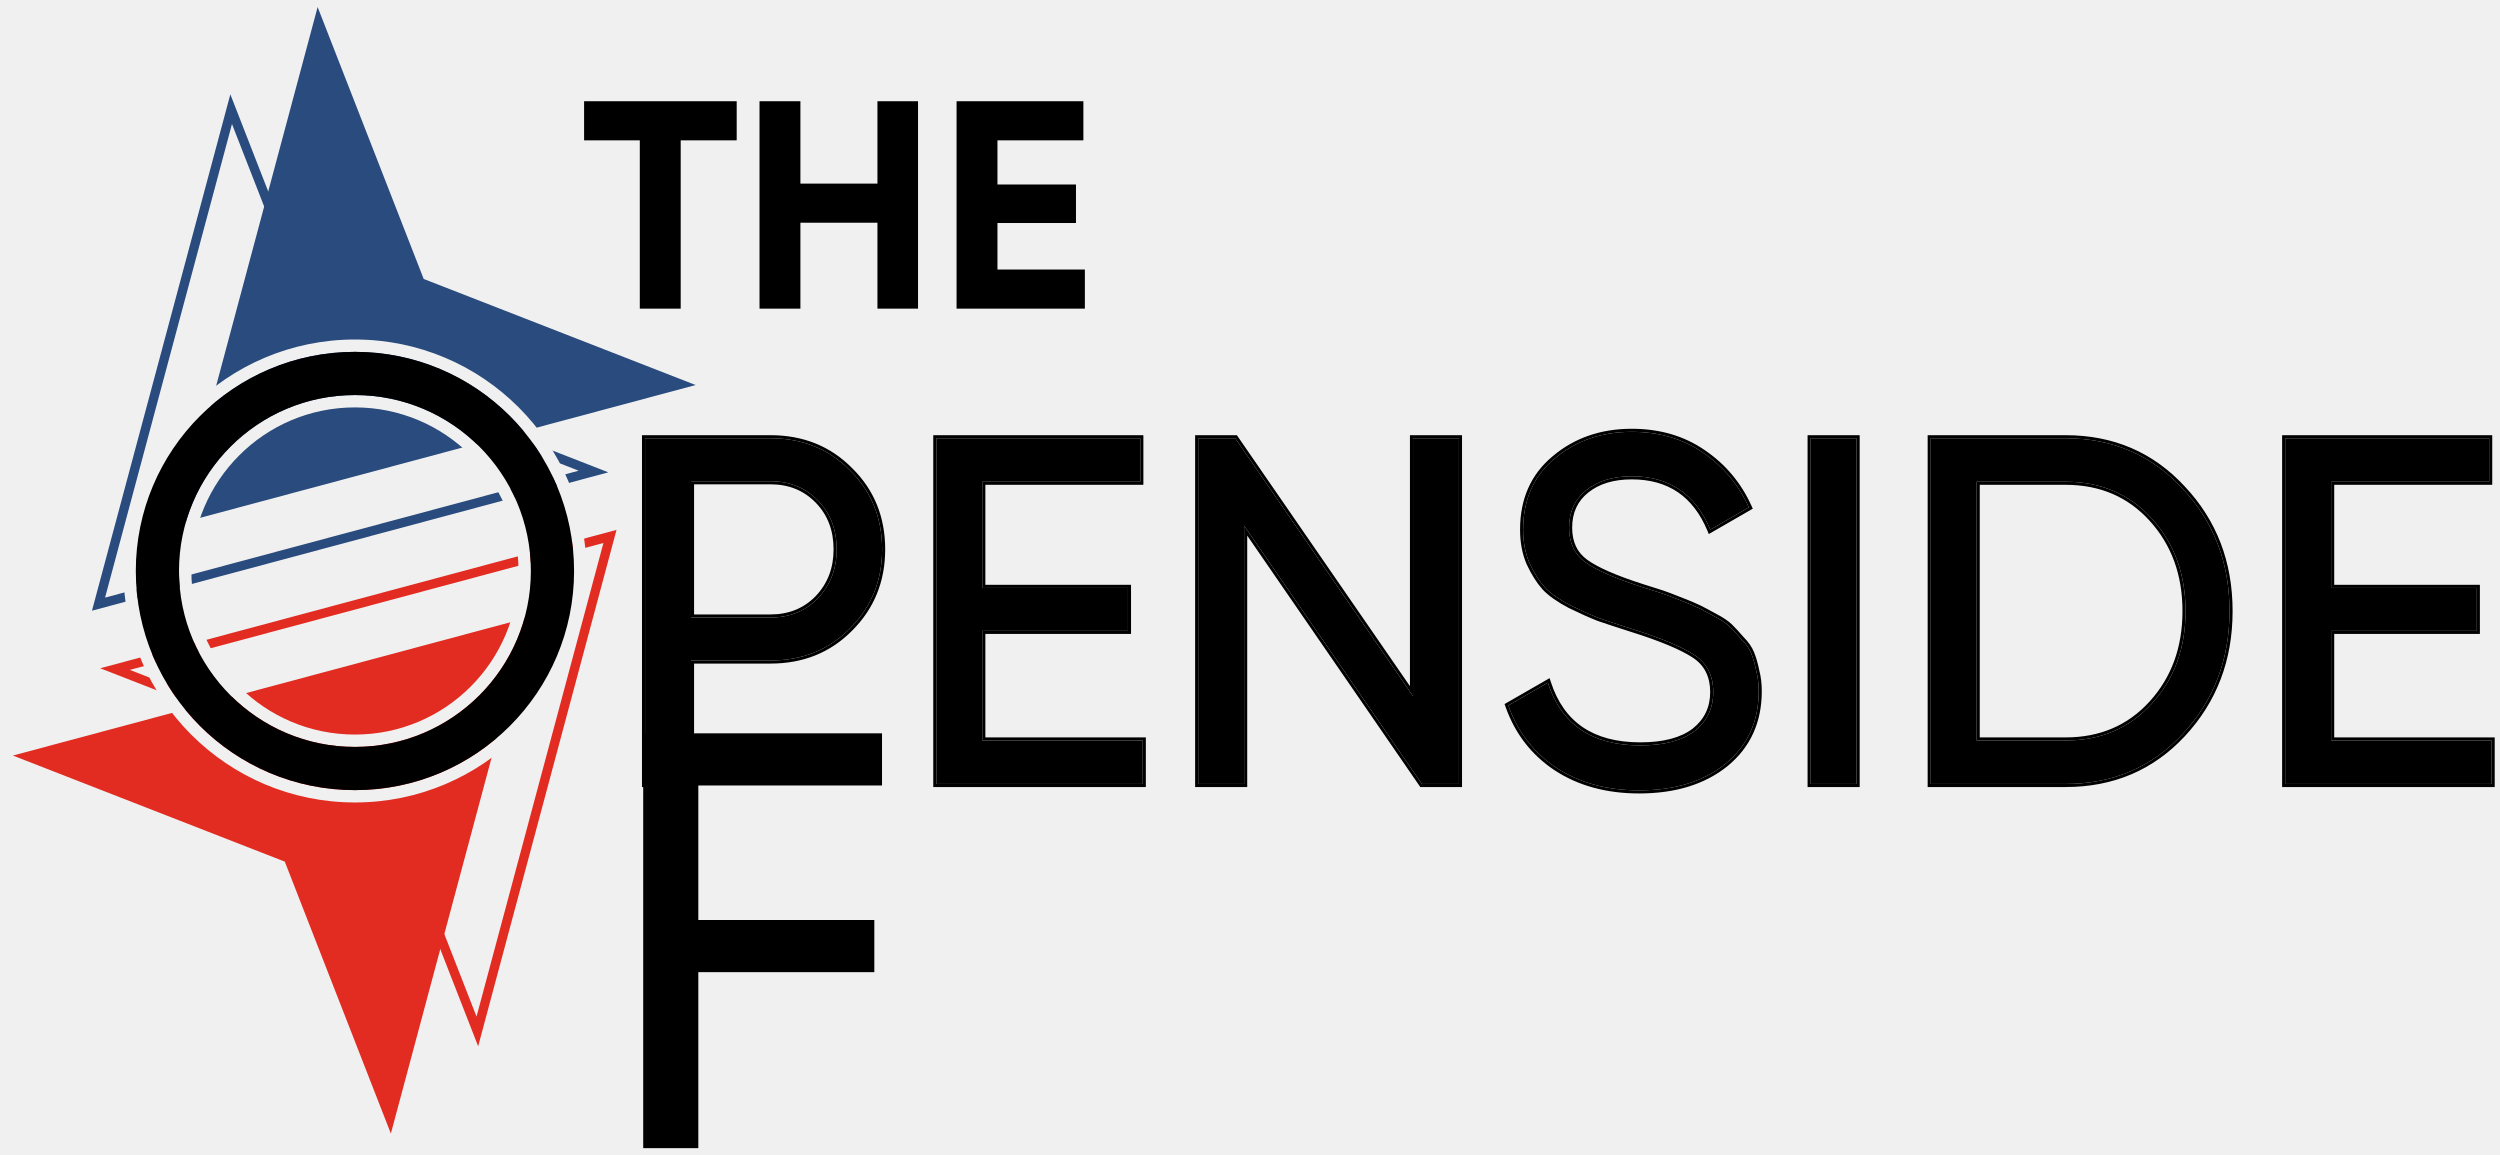
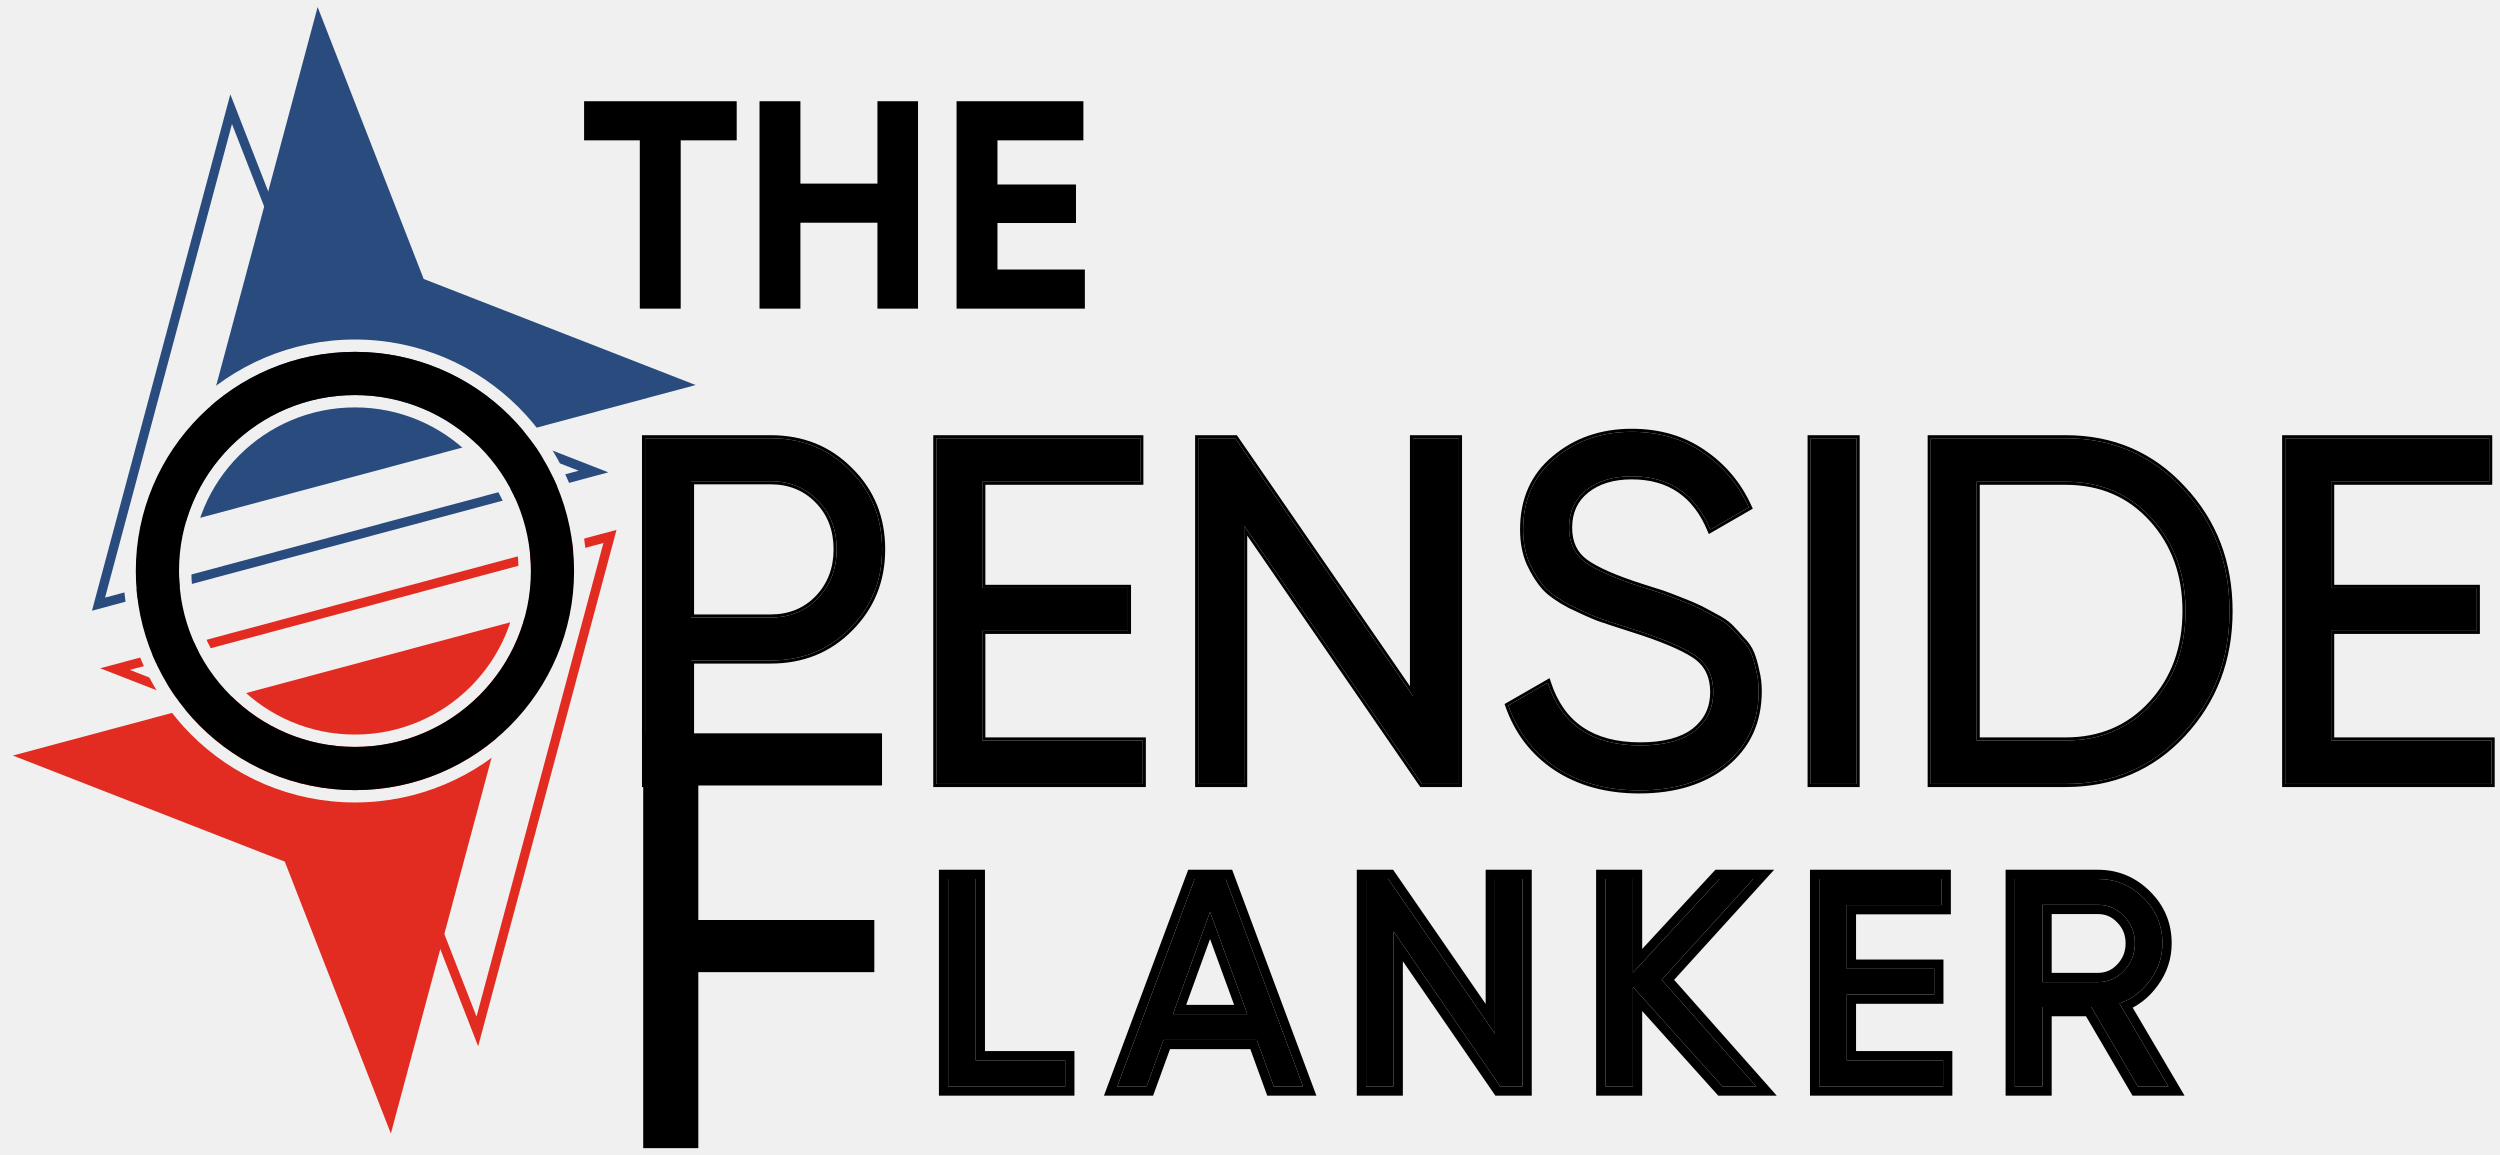
<svg xmlns="http://www.w3.org/2000/svg" width="405" height="187" viewBox="0 0 405 187" fill="none">
  <g clip-path="url(#clip0_2214_175)">
    <g clip-path="url(#clip1_2214_175)">
      <mask id="mask0_2214_175" style="mask-type:alpha" maskUnits="userSpaceOnUse" x="-24" y="-21" width="170" height="224">
        <path fill-rule="evenodd" clip-rule="evenodd" d="M-24 -21H146V203H-24V-21ZM57.5 130C78.211 130 95 113.211 95 92.5C95 71.789 78.211 55 57.5 55C36.789 55 20 71.789 20 92.5C20 113.211 36.789 130 57.5 130ZM93 92.5C93 112.106 77.106 128 57.5 128C37.894 128 22 112.106 22 92.5C22 72.894 37.894 57 57.5 57C77.106 57 93 72.894 93 92.5ZM86 92.5C86 108.24 73.24 121 57.5 121C41.76 121 29 108.24 29 92.5C29 76.76 41.76 64 57.5 64C73.24 64 86 76.76 86 92.5ZM84 92.5C84 107.136 72.135 119 57.5 119C42.864 119 31 107.136 31 92.5C31 77.865 42.864 66 57.5 66C72.135 66 84 77.865 84 92.5Z" fill="white" />
      </mask>
      <g mask="url(#mask0_2214_175)">
        <g clip-path="url(#clip2_2214_175)">
          <path d="M18.628 108.39L98.815 86.903L77.329 167.091L60.977 125.168L60.857 124.862L60.55 124.742L18.628 108.39Z" stroke="#E22C21" stroke-width="1.5" />
          <path d="M85.734 99.985L63.319 183.637L46.136 139.583L2.082 122.399L85.734 99.985Z" fill="#E22C21" />
        </g>
        <g clip-path="url(#clip3_2214_175)">
          <path d="M96.148 76.386L15.96 97.872L37.447 17.685L53.799 59.607L53.919 59.914L54.225 60.033L96.148 76.386Z" stroke="#2A4B7D" stroke-width="1.5" />
          <path d="M29.042 84.791L51.456 1.139L68.64 45.193L112.693 62.376L29.042 84.791Z" fill="#2A4B7D" />
        </g>
      </g>
      <circle cx="57.5" cy="92.5" r="32" stroke="black" stroke-width="7" />
    </g>
-     <mask id="path-7-outside-1_2214_175" maskUnits="userSpaceOnUse" x="103.5" y="69" width="301" height="60" fill="black">
+     <mask id="path-7-outside-1_2214_175" maskUnits="userSpaceOnUse" x="152" y="140" width="202" height="38" fill="black">
+       <rect fill="white" x="152" y="140" width="202" height="38" />
+       <path d="M158.064 171.776H172.56V176H153.6V142.4H158.064V171.776ZM206.343 176L203.607 168.464H188.487L185.751 176H180.999L193.527 142.4H198.567L211.095 176H206.343ZM190.023 164.288H202.071L196.023 147.728L190.023 164.288ZM242.179 142.4H246.643V176H243.043L225.763 150.896V176H221.299V142.4H224.899L242.179 167.456V142.4ZM284.502 176H279.03L264.534 159.872V176H260.07V142.4H264.534V157.568L278.55 142.4H284.022L269.19 158.72L284.502 176ZM299.18 171.776H314.78V176H294.716V142.4H314.54V146.624H299.18V156.944H313.34V161.12H299.18V171.776ZM346.329 176L338.793 163.136H330.873V176H326.409V142.4H339.849C342.729 142.4 345.193 143.424 347.241 145.472C349.289 147.488 350.313 149.936 350.313 152.816C350.313 154.992 349.657 156.976 348.345 158.768C347.065 160.56 345.401 161.824 343.353 162.56L351.273 176H346.329ZM330.873 146.576V159.104H339.849C341.513 159.104 342.921 158.496 344.073 157.28C345.257 156.032 345.849 154.544 345.849 152.816C345.849 151.088 345.257 149.616 344.073 148.4C342.921 147.184 341.513 146.576 339.849 146.576H330.873Z" />
+     </mask>
+     <path d="M158.064 171.776H172.56V176H153.6V142.4H158.064V171.776ZM206.343 176L203.607 168.464H188.487L185.751 176H180.999L193.527 142.4H198.567L211.095 176H206.343ZM190.023 164.288H202.071L196.023 147.728L190.023 164.288ZM242.179 142.4H246.643V176H243.043L225.763 150.896V176H221.299V142.4H224.899L242.179 167.456V142.4ZM284.502 176H279.03L264.534 159.872V176H260.07V142.4H264.534V157.568L278.55 142.4H284.022L269.19 158.72L284.502 176ZM299.18 171.776H314.78V176H294.716V142.4H314.54V146.624H299.18V156.944H313.34V161.12H299.18V171.776ZM346.329 176L338.793 163.136H330.873V176H326.409V142.4H339.849C342.729 142.4 345.193 143.424 347.241 145.472C349.289 147.488 350.313 149.936 350.313 152.816C350.313 154.992 349.657 156.976 348.345 158.768C347.065 160.56 345.401 161.824 343.353 162.56L351.273 176H346.329ZM330.873 146.576V159.104H339.849C341.513 159.104 342.921 158.496 344.073 157.28C345.257 156.032 345.849 154.544 345.849 152.816C345.849 151.088 345.257 149.616 344.073 148.4C342.921 147.184 341.513 146.576 339.849 146.576H330.873Z" fill="black" />
+     <path d="M158.064 171.776H156.564V173.276H158.064V171.776ZM172.56 171.776H174.06V170.276H172.56V171.776ZM172.56 176V177.5H174.06V176H172.56ZM153.6 176H152.1V177.5H153.6V176ZM153.6 142.4V140.9H152.1V142.4H153.6ZM158.064 142.4H159.564V140.9H158.064V142.4ZM158.064 173.276H172.56V170.276H158.064V173.276ZM171.06 171.776V176H174.06V171.776H171.06ZM172.56 174.5H153.6V177.5H172.56V174.5ZM155.1 176V142.4H152.1V176H155.1ZM153.6 143.9H158.064V140.9H153.6V143.9ZM156.564 142.4V171.776H159.564V142.4H156.564ZM206.343 176L204.933 176.512L205.292 177.5H206.343V176ZM203.607 168.464L205.017 167.952L204.658 166.964H203.607V168.464ZM188.487 168.464V166.964H187.436L187.077 167.952L188.487 168.464ZM185.751 176V177.5H186.802L187.161 176.512L185.751 176ZM180.999 176L179.594 175.476L178.839 177.5H180.999V176ZM193.527 142.4V140.9H192.485L192.122 141.876L193.527 142.4ZM198.567 142.4L199.972 141.876L199.609 140.9H198.567V142.4ZM211.095 176V177.5H213.255L212.5 175.476L211.095 176ZM190.023 164.288L188.613 163.777L187.884 165.788H190.023V164.288ZM202.071 164.288V165.788H204.216L203.48 163.773L202.071 164.288ZM196.023 147.728L197.432 147.213L196.017 143.34L194.613 147.217L196.023 147.728ZM207.753 175.488L205.017 167.952L202.197 168.976L204.933 176.512L207.753 175.488ZM203.607 166.964H188.487V169.964H203.607V166.964ZM187.077 167.952L184.341 175.488L187.161 176.512L189.897 168.976L187.077 167.952ZM185.751 174.5H180.999V177.5H185.751V174.5ZM182.404 176.524L194.932 142.924L192.122 141.876L179.594 175.476L182.404 176.524ZM193.527 143.9H198.567V140.9H193.527V143.9ZM197.162 142.924L209.69 176.524L212.5 175.476L199.972 141.876L197.162 142.924ZM211.095 174.5H206.343V177.5H211.095V174.5ZM190.023 165.788H202.071V162.788H190.023V165.788ZM203.48 163.773L197.432 147.213L194.614 148.243L200.662 164.803L203.48 163.773ZM194.613 147.217L188.613 163.777L191.433 164.799L197.433 148.239L194.613 147.217ZM242.179 142.4V140.9H240.679V142.4H242.179ZM246.643 142.4H248.143V140.9H246.643V142.4ZM246.643 176V177.5H248.143V176H246.643ZM243.043 176L241.807 176.85L242.254 177.5H243.043V176ZM225.763 150.896L226.998 150.046L224.263 146.071V150.896H225.763ZM225.763 176V177.5H227.263V176H225.763ZM221.299 176H219.799V177.5H221.299V176ZM221.299 142.4V140.9H219.799V142.4H221.299ZM224.899 142.4L226.134 141.548L225.686 140.9H224.899V142.4ZM242.179 167.456L240.944 168.308L243.679 172.273V167.456H242.179ZM242.179 143.9H246.643V140.9H242.179V143.9ZM245.143 142.4V176H248.143V142.4H245.143ZM246.643 174.5H243.043V177.5H246.643V174.5ZM244.278 175.15L226.998 150.046L224.527 151.746L241.807 176.85L244.278 175.15ZM224.263 150.896V176H227.263V150.896H224.263ZM225.763 174.5H221.299V177.5H225.763V174.5ZM222.799 176V142.4H219.799V176H222.799ZM221.299 143.9H224.899V140.9H221.299V143.9ZM223.664 143.252L240.944 168.308L243.414 166.604L226.134 141.548L223.664 143.252ZM243.679 167.456V142.4H240.679V167.456H243.679ZM284.502 176V177.5H287.835L285.625 175.005L284.502 176ZM279.03 176L277.914 177.003L278.361 177.5H279.03V176ZM264.534 159.872L265.65 158.869L263.034 155.959V159.872H264.534ZM264.534 176V177.5H266.034V176H264.534ZM260.07 176H258.57V177.5H260.07V176ZM260.07 142.4V140.9H258.57V142.4H260.07ZM264.534 142.4H266.034V140.9H264.534V142.4ZM264.534 157.568H263.034V161.402L265.636 158.586L264.534 157.568ZM278.55 142.4V140.9H277.894L277.448 141.382L278.55 142.4ZM284.022 142.4L285.132 143.409L287.412 140.9H284.022V142.4ZM269.19 158.72L268.08 157.711L267.175 158.707L268.067 159.715L269.19 158.72ZM284.502 174.5H279.03V177.5H284.502V174.5ZM280.146 174.997L265.65 158.869L263.418 160.875L277.914 177.003L280.146 174.997ZM263.034 159.872V176H266.034V159.872H263.034ZM264.534 174.5H260.07V177.5H264.534V174.5ZM261.57 176V142.4H258.57V176H261.57ZM260.07 143.9H264.534V140.9H260.07V143.9ZM263.034 142.4V157.568H266.034V142.4H263.034ZM265.636 158.586L279.652 143.418L277.448 141.382L263.432 156.55L265.636 158.586ZM278.55 143.9H284.022V140.9H278.55V143.9ZM282.912 141.391L268.08 157.711L270.3 159.729L285.132 143.409L282.912 141.391ZM268.067 159.715L283.379 176.995L285.625 175.005L270.313 157.725L268.067 159.715ZM299.18 171.776H297.68V173.276H299.18V171.776ZM314.78 171.776H316.28V170.276H314.78V171.776ZM314.78 176V177.5H316.28V176H314.78ZM294.716 176H293.216V177.5H294.716V176ZM294.716 142.4V140.9H293.216V142.4H294.716ZM314.54 142.4H316.04V140.9H314.54V142.4ZM314.54 146.624V148.124H316.04V146.624H314.54ZM299.18 146.624V145.124H297.68V146.624H299.18ZM299.18 156.944H297.68V158.444H299.18V156.944ZM313.34 156.944H314.84V155.444H313.34V156.944ZM313.34 161.12V162.62H314.84V161.12H313.34ZM299.18 161.12V159.62H297.68V161.12H299.18ZM299.18 173.276H314.78V170.276H299.18V173.276ZM313.28 171.776V176H316.28V171.776H313.28ZM314.78 174.5H294.716V177.5H314.78V174.5ZM296.216 176V142.4H293.216V176H296.216ZM294.716 143.9H314.54V140.9H294.716V143.9ZM313.04 142.4V146.624H316.04V142.4H313.04ZM314.54 145.124H299.18V148.124H314.54V145.124ZM297.68 146.624V156.944H300.68V146.624H297.68ZM299.18 158.444H313.34V155.444H299.18V158.444ZM311.84 156.944V161.12H314.84V156.944H311.84ZM313.34 159.62H299.18V162.62H313.34V159.62ZM297.68 161.12V171.776H300.68V161.12H297.68ZM346.329 176L345.035 176.758L345.47 177.5H346.329V176ZM338.793 163.136L340.088 162.378L339.653 161.636H338.793V163.136ZM330.873 163.136V161.636H329.373V163.136H330.873ZM330.873 176V177.5H332.373V176H330.873ZM326.409 176H324.909V177.5H326.409V176ZM326.409 142.4V140.9H324.909V142.4H326.409ZM347.241 145.472L346.181 146.533L346.189 146.541L347.241 145.472ZM348.345 158.768L347.135 157.882L347.13 157.889L347.125 157.896L348.345 158.768ZM343.353 162.56L342.846 161.148L341.141 161.761L342.061 163.322L343.353 162.56ZM351.273 176V177.5H353.898L352.566 175.238L351.273 176ZM330.873 146.576V145.076H329.373V146.576H330.873ZM330.873 159.104H329.373V160.604H330.873V159.104ZM344.073 157.28L342.985 156.248L342.984 156.248L344.073 157.28ZM344.073 148.4L342.984 149.432L342.992 149.439L342.999 149.446L344.073 148.4ZM347.624 175.242L340.088 162.378L337.499 163.894L345.035 176.758L347.624 175.242ZM338.793 161.636H330.873V164.636H338.793V161.636ZM329.373 163.136V176H332.373V163.136H329.373ZM330.873 174.5H326.409V177.5H330.873V174.5ZM327.909 176V142.4H324.909V176H327.909ZM326.409 143.9H339.849V140.9H326.409V143.9ZM339.849 143.9C342.329 143.9 344.412 144.764 346.181 146.533L348.302 144.411C345.975 142.084 343.13 140.9 339.849 140.9V143.9ZM346.189 146.541C347.95 148.274 348.813 150.337 348.813 152.816H351.813C351.813 149.535 350.629 146.702 348.294 144.403L346.189 146.541ZM348.813 152.816C348.813 154.666 348.263 156.341 347.135 157.882L349.556 159.654C351.052 157.611 351.813 155.318 351.813 152.816H348.813ZM347.125 157.896C346.02 159.443 344.603 160.517 342.846 161.148L343.861 163.972C346.199 163.131 348.111 161.677 349.566 159.64L347.125 157.896ZM342.061 163.322L349.981 176.762L352.566 175.238L344.646 161.798L342.061 163.322ZM351.273 174.5H346.329V177.5H351.273V174.5ZM329.373 146.576V159.104H332.373V146.576H329.373ZM330.873 160.604H339.849V157.604H330.873V160.604ZM339.849 160.604C341.928 160.604 343.729 159.824 345.162 158.312L342.984 156.248C342.114 157.168 341.098 157.604 339.849 157.604V160.604ZM345.162 158.312C346.611 156.784 347.349 154.926 347.349 152.816H344.349C344.349 154.162 343.903 155.28 342.985 156.248L345.162 158.312ZM347.349 152.816C347.349 150.705 346.61 148.855 345.148 147.354L342.999 149.446C343.904 150.377 344.349 151.471 344.349 152.816H347.349ZM345.162 147.368C343.729 145.856 341.928 145.076 339.849 145.076V148.076C341.098 148.076 342.114 148.512 342.984 149.432L345.162 147.368ZM339.849 145.076H330.873V148.076H339.849V145.076Z" fill="black" mask="url(#path-7-outside-1_2214_175)" />
+     <mask id="path-9-outside-2_2214_175" maskUnits="userSpaceOnUse" x="103.5" y="69" width="301" height="60" fill="black">
      <rect fill="white" x="103.5" y="69" width="301" height="60" />
      <path d="M124.82 71C129.993 71 134.287 72.733 137.7 76.2C141.167 79.613 142.9 83.88 142.9 89C142.9 94.067 141.167 98.333 137.7 101.8C134.287 105.267 129.993 107 124.82 107H111.94V127H104.5V71H124.82ZM124.82 100.04C127.913 100.04 130.473 99 132.5 96.92C134.527 94.787 135.54 92.147 135.54 89C135.54 85.8 134.527 83.16 132.5 81.08C130.473 79 127.913 77.96 124.82 77.96H111.94V100.04H124.82ZM159.128 119.96H185.128V127H151.688V71H184.728V78.04H159.128V95.24H182.728V102.2H159.128V119.96ZM228.909 71H236.349V127H230.349L201.549 85.16V127H194.109V71H200.109L228.909 112.76V71ZM265.549 128.04C260.322 128.04 255.842 126.813 252.109 124.36C248.429 121.907 245.842 118.547 244.349 114.28L250.749 110.6C252.935 117.373 257.922 120.76 265.709 120.76C269.549 120.76 272.482 119.987 274.509 118.44C276.535 116.84 277.549 114.733 277.549 112.12C277.549 109.453 276.535 107.453 274.509 106.12C272.482 104.787 269.095 103.373 264.349 101.88C262.002 101.133 260.215 100.547 258.989 100.12C257.762 99.64 256.215 98.947 254.349 98.04C252.535 97.08 251.175 96.12 250.269 95.16C249.362 94.147 248.535 92.84 247.789 91.24C247.095 89.64 246.749 87.827 246.749 85.8C246.749 80.947 248.455 77.107 251.869 74.28C255.282 71.4 259.442 69.96 264.349 69.96C268.775 69.96 272.615 71.08 275.869 73.32C279.175 75.56 281.655 78.52 283.309 82.2L277.069 85.8C274.669 80.04 270.429 77.16 264.349 77.16C261.309 77.16 258.855 77.907 256.989 79.4C255.122 80.893 254.189 82.92 254.189 85.48C254.189 87.933 255.069 89.8 256.829 91.08C258.589 92.36 261.629 93.693 265.949 95.08C267.495 95.56 268.589 95.907 269.229 96.12C269.869 96.333 270.855 96.707 272.189 97.24C273.575 97.773 274.589 98.2 275.229 98.52C275.869 98.84 276.722 99.293 277.789 99.88C278.909 100.467 279.735 101.027 280.269 101.56C280.802 102.093 281.415 102.76 282.109 103.56C282.855 104.307 283.389 105.08 283.709 105.88C284.029 106.68 284.295 107.613 284.509 108.68C284.775 109.693 284.909 110.787 284.909 111.96C284.909 116.867 283.122 120.787 279.549 123.72C275.975 126.6 271.309 128.04 265.549 128.04ZM293.328 71H300.768V127H293.328V71ZM334.621 71C342.248 71 348.568 73.72 353.581 79.16C358.648 84.547 361.181 91.16 361.181 99C361.181 106.84 358.648 113.48 353.581 118.92C348.568 124.307 342.248 127 334.621 127H312.781V71H334.621ZM334.621 119.96C340.328 119.96 344.995 117.96 348.621 113.96C352.248 109.96 354.061 104.973 354.061 99C354.061 93.027 352.248 88.04 348.621 84.04C344.995 80.04 340.328 78.04 334.621 78.04H320.221V119.96H334.621ZM377.643 119.96H403.643V127H370.203V71H403.243V78.04H377.643V95.24H401.243V102.2H377.643V119.96Z" />
    </mask>
    <path d="M124.82 71C129.993 71 134.287 72.733 137.7 76.2C141.167 79.613 142.9 83.88 142.9 89C142.9 94.067 141.167 98.333 137.7 101.8C134.287 105.267 129.993 107 124.82 107H111.94V127H104.5V71H124.82ZM124.82 100.04C127.913 100.04 130.473 99 132.5 96.92C134.527 94.787 135.54 92.147 135.54 89C135.54 85.8 134.527 83.16 132.5 81.08C130.473 79 127.913 77.96 124.82 77.96H111.94V100.04H124.82ZM159.128 119.96H185.128V127H151.688V71H184.728V78.04H159.128V95.24H182.728V102.2H159.128V119.96ZM228.909 71H236.349V127H230.349L201.549 85.16V127H194.109V71H200.109L228.909 112.76V71ZM265.549 128.04C260.322 128.04 255.842 126.813 252.109 124.36C248.429 121.907 245.842 118.547 244.349 114.28L250.749 110.6C252.935 117.373 257.922 120.76 265.709 120.76C269.549 120.76 272.482 119.987 274.509 118.44C276.535 116.84 277.549 114.733 277.549 112.12C277.549 109.453 276.535 107.453 274.509 106.12C272.482 104.787 269.095 103.373 264.349 101.88C262.002 101.133 260.215 100.547 258.989 100.12C257.762 99.64 256.215 98.947 254.349 98.04C252.535 97.08 251.175 96.12 250.269 95.16C249.362 94.147 248.535 92.84 247.789 91.24C247.095 89.64 246.749 87.827 246.749 85.8C246.749 80.947 248.455 77.107 251.869 74.28C255.282 71.4 259.442 69.96 264.349 69.96C268.775 69.96 272.615 71.08 275.869 73.32C279.175 75.56 281.655 78.52 283.309 82.2L277.069 85.8C274.669 80.04 270.429 77.16 264.349 77.16C261.309 77.16 258.855 77.907 256.989 79.4C255.122 80.893 254.189 82.92 254.189 85.48C254.189 87.933 255.069 89.8 256.829 91.08C258.589 92.36 261.629 93.693 265.949 95.08C267.495 95.56 268.589 95.907 269.229 96.12C269.869 96.333 270.855 96.707 272.189 97.24C273.575 97.773 274.589 98.2 275.229 98.52C275.869 98.84 276.722 99.293 277.789 99.88C278.909 100.467 279.735 101.027 280.269 101.56C280.802 102.093 281.415 102.76 282.109 103.56C282.855 104.307 283.389 105.08 283.709 105.88C284.029 106.68 284.295 107.613 284.509 108.68C284.775 109.693 284.909 110.787 284.909 111.96C284.909 116.867 283.122 120.787 279.549 123.72C275.975 126.6 271.309 128.04 265.549 128.04ZM293.328 71H300.768V127H293.328V71ZM334.621 71C342.248 71 348.568 73.72 353.581 79.16C358.648 84.547 361.181 91.16 361.181 99C361.181 106.84 358.648 113.48 353.581 118.92C348.568 124.307 342.248 127 334.621 127H312.781V71H334.621ZM334.621 119.96C340.328 119.96 344.995 117.96 348.621 113.96C352.248 109.96 354.061 104.973 354.061 99C354.061 93.027 352.248 88.04 348.621 84.04C344.995 80.04 340.328 78.04 334.621 78.04H320.221V119.96H334.621ZM377.643 119.96H403.643V127H370.203V71H403.243V78.04H377.643V95.24H401.243V102.2H377.643V119.96Z" fill="black" />
-     <path d="M137.7 76.2L137.344 76.551L137.349 76.556L137.7 76.2ZM137.7 101.8L137.346 101.446L137.344 101.449L137.7 101.8ZM111.94 107V106.5H111.44V107H111.94ZM111.94 127V127.5H112.44V127H111.94ZM104.5 127H104V127.5H104.5V127ZM104.5 71V70.5H104V71H104.5ZM132.5 96.92L132.858 97.269L132.863 97.264L132.5 96.92ZM132.5 81.08L132.142 81.429L132.142 81.429L132.5 81.08ZM111.94 77.96V77.46H111.44V77.96H111.94ZM111.94 100.04H111.44V100.54H111.94V100.04ZM124.82 71.5C129.869 71.5 134.031 73.186 137.344 76.551L138.056 75.849C134.543 72.281 130.118 70.5 124.82 70.5V71.5ZM137.349 76.556C140.715 79.87 142.4 84.006 142.4 89H143.4C143.4 83.754 141.618 79.356 138.051 75.844L137.349 76.556ZM142.4 89C142.4 93.939 140.716 98.077 137.346 101.446L138.054 102.154C141.617 98.59 143.4 94.194 143.4 89H142.4ZM137.344 101.449C134.031 104.814 129.869 106.5 124.82 106.5V107.5C130.118 107.5 134.543 105.719 138.056 102.151L137.344 101.449ZM124.82 106.5H111.94V107.5H124.82V106.5ZM111.44 107V127H112.44V107H111.44ZM111.94 126.5H104.5V127.5H111.94V126.5ZM105 127V71H104V127H105ZM104.5 71.5H124.82V70.5H104.5V71.5ZM124.82 100.54C128.038 100.54 130.731 99.452 132.858 97.269L132.142 96.571C130.216 98.548 127.788 99.54 124.82 99.54V100.54ZM132.863 97.264C134.984 95.031 136.04 92.265 136.04 89H135.04C135.04 92.028 134.069 94.542 132.138 96.576L132.863 97.264ZM136.04 89C136.04 85.684 134.985 82.914 132.858 80.731L132.142 81.429C134.068 83.406 135.04 85.916 135.04 89H136.04ZM132.858 80.731C130.731 78.548 128.038 77.46 124.82 77.46V78.46C127.788 78.46 130.216 79.452 132.142 81.429L132.858 80.731ZM124.82 77.46H111.94V78.46H124.82V77.46ZM111.44 77.96V100.04H112.44V77.96H111.44ZM111.94 100.54H124.82V99.54H111.94V100.54ZM159.128 119.96H158.628V120.46H159.128V119.96ZM185.128 119.96H185.628V119.46H185.128V119.96ZM185.128 127V127.5H185.628V127H185.128ZM151.688 127H151.188V127.5H151.688V127ZM151.688 71V70.5H151.188V71H151.688ZM184.728 71H185.228V70.5H184.728V71ZM184.728 78.04V78.54H185.228V78.04H184.728ZM159.128 78.04V77.54H158.628V78.04H159.128ZM159.128 95.24H158.628V95.74H159.128V95.24ZM182.728 95.24H183.228V94.74H182.728V95.24ZM182.728 102.2V102.7H183.228V102.2H182.728ZM159.128 102.2V101.7H158.628V102.2H159.128ZM159.128 120.46H185.128V119.46H159.128V120.46ZM184.628 119.96V127H185.628V119.96H184.628ZM185.128 126.5H151.688V127.5H185.128V126.5ZM152.188 127V71H151.188V127H152.188ZM151.688 71.5H184.728V70.5H151.688V71.5ZM184.228 71V78.04H185.228V71H184.228ZM184.728 77.54H159.128V78.54H184.728V77.54ZM158.628 78.04V95.24H159.628V78.04H158.628ZM159.128 95.74H182.728V94.74H159.128V95.74ZM182.228 95.24V102.2H183.228V95.24H182.228ZM182.728 101.7H159.128V102.7H182.728V101.7ZM158.628 102.2V119.96H159.628V102.2H158.628ZM228.909 71V70.5H228.409V71H228.909ZM236.349 71H236.849V70.5H236.349V71ZM236.349 127V127.5H236.849V127H236.349ZM230.349 127L229.938 127.283L230.087 127.5H230.349V127ZM201.549 85.16L201.961 84.876L201.049 83.552V85.16H201.549ZM201.549 127V127.5H202.049V127H201.549ZM194.109 127H193.609V127.5H194.109V127ZM194.109 71V70.5H193.609V71H194.109ZM200.109 71L200.521 70.716L200.372 70.5H200.109V71ZM228.909 112.76L228.498 113.044L229.409 114.366V112.76H228.909ZM228.909 71.5H236.349V70.5H228.909V71.5ZM235.849 71V127H236.849V71H235.849ZM236.349 126.5H230.349V127.5H236.349V126.5ZM230.761 126.717L201.961 84.876L201.138 85.444L229.938 127.283L230.761 126.717ZM201.049 85.16V127H202.049V85.16H201.049ZM201.549 126.5H194.109V127.5H201.549V126.5ZM194.609 127V71H193.609V127H194.609ZM194.109 71.5H200.109V70.5H194.109V71.5ZM199.698 71.284L228.498 113.044L229.321 112.476L200.521 70.716L199.698 71.284ZM229.409 112.76V71H228.409V112.76H229.409ZM252.109 124.36L251.831 124.776L251.834 124.778L252.109 124.36ZM244.349 114.28L244.1 113.847L243.74 114.053L243.877 114.445L244.349 114.28ZM250.749 110.6L251.225 110.446L251.035 109.859L250.5 110.167L250.749 110.6ZM274.509 118.44L274.812 118.838L274.819 118.832L274.509 118.44ZM274.509 106.12L274.234 106.538L274.234 106.538L274.509 106.12ZM264.349 101.88L264.197 102.356L264.199 102.357L264.349 101.88ZM258.989 100.12L258.807 100.586L258.815 100.589L258.824 100.592L258.989 100.12ZM254.349 98.04L254.115 98.482L254.122 98.486L254.13 98.49L254.349 98.04ZM250.269 95.16L249.896 95.493L249.905 95.503L250.269 95.16ZM247.789 91.24L247.33 91.439L247.336 91.451L247.789 91.24ZM251.869 74.28L252.188 74.665L252.191 74.662L251.869 74.28ZM275.869 73.32L275.585 73.732L275.588 73.734L275.869 73.32ZM283.309 82.2L283.559 82.633L283.95 82.407L283.765 81.995L283.309 82.2ZM277.069 85.8L276.607 85.992L276.826 86.517L277.319 86.233L277.069 85.8ZM256.989 79.4L256.676 79.01L256.676 79.01L256.989 79.4ZM256.829 91.08L257.123 90.676L257.123 90.676L256.829 91.08ZM265.949 95.08L265.796 95.556L265.801 95.558L265.949 95.08ZM269.229 96.12L269.071 96.594L269.071 96.594L269.229 96.12ZM272.189 97.24L272.003 97.704L272.009 97.707L272.189 97.24ZM275.229 98.52L275.005 98.967L275.005 98.967L275.229 98.52ZM277.789 99.88L277.548 100.318L277.557 100.323L277.789 99.88ZM280.269 101.56L279.915 101.914L279.915 101.914L280.269 101.56ZM282.109 103.56L281.731 103.887L281.743 103.901L281.755 103.914L282.109 103.56ZM283.709 105.88L283.245 106.066L283.245 106.066L283.709 105.88ZM284.509 108.68L284.018 108.778L284.021 108.793L284.025 108.807L284.509 108.68ZM279.549 123.72L279.863 124.109L279.866 124.106L279.549 123.72ZM265.549 127.54C260.403 127.54 256.022 126.333 252.383 123.942L251.834 124.778C255.662 127.293 260.241 128.54 265.549 128.54V127.54ZM252.386 123.944C248.799 121.552 246.279 118.281 244.821 114.115L243.877 114.445C245.405 118.812 248.059 122.261 251.831 124.776L252.386 123.944ZM244.598 114.713L250.998 111.033L250.5 110.167L244.1 113.847L244.598 114.713ZM250.273 110.754C251.394 114.226 253.246 116.867 255.848 118.634C258.445 120.398 261.744 121.26 265.709 121.26V120.26C261.887 120.26 258.799 119.429 256.41 117.806C254.024 116.186 252.29 113.747 251.225 110.446L250.273 110.754ZM265.709 121.26C269.606 121.26 272.664 120.477 274.812 118.837L274.205 118.043C272.3 119.497 269.492 120.26 265.709 120.26V121.26ZM274.819 118.832C276.967 117.136 278.049 114.884 278.049 112.12H277.049C277.049 114.582 276.104 116.544 274.199 118.048L274.819 118.832ZM278.049 112.12C278.049 109.305 276.967 107.138 274.784 105.702L274.234 106.538C276.104 107.768 277.049 109.602 277.049 112.12H278.049ZM274.784 105.702C272.696 104.329 269.253 102.899 264.499 101.403L264.199 102.357C268.937 103.848 272.268 105.244 274.234 106.538L274.784 105.702ZM264.5 101.404C262.155 100.657 260.373 100.072 259.153 99.648L258.824 100.592C260.058 101.021 261.849 101.609 264.197 102.356L264.5 101.404ZM259.171 99.654C257.961 99.181 256.428 98.494 254.567 97.59L254.13 98.49C256.003 99.399 257.563 100.099 258.807 100.586L259.171 99.654ZM254.583 97.598C252.794 96.651 251.487 95.721 250.632 94.817L249.905 95.503C250.864 96.519 252.277 97.509 254.115 98.482L254.583 97.598ZM250.641 94.827C249.775 93.859 248.974 92.597 248.242 91.029L247.336 91.451C248.097 93.083 248.949 94.435 249.896 95.493L250.641 94.827ZM248.248 91.041C247.585 89.513 247.249 87.769 247.249 85.8H246.249C246.249 87.884 246.605 89.767 247.33 91.439L248.248 91.041ZM247.249 85.8C247.249 81.079 248.901 77.387 252.188 74.665L251.55 73.895C248.01 76.826 246.249 80.814 246.249 85.8H247.249ZM252.191 74.662C255.505 71.866 259.548 70.46 264.349 70.46V69.46C259.337 69.46 255.059 70.934 251.546 73.898L252.191 74.662ZM264.349 70.46C268.687 70.46 272.425 71.556 275.585 73.732L276.152 72.908C272.806 70.604 268.864 69.46 264.349 69.46V70.46ZM275.588 73.734C278.817 75.921 281.237 78.809 282.853 82.405L283.765 81.995C282.074 78.231 279.533 75.199 276.149 72.906L275.588 73.734ZM283.059 81.767L276.819 85.367L277.319 86.233L283.559 82.633L283.059 81.767ZM277.53 85.608C276.301 82.658 274.586 80.412 272.37 78.906C270.152 77.4 267.47 76.66 264.349 76.66V77.66C267.308 77.66 269.785 78.36 271.808 79.734C273.831 81.108 275.436 83.182 276.607 85.992L277.53 85.608ZM264.349 76.66C261.227 76.66 258.653 77.428 256.676 79.01L257.301 79.79C259.057 78.385 261.391 77.66 264.349 77.66V76.66ZM256.676 79.01C254.682 80.605 253.689 82.781 253.689 85.48H254.689C254.689 83.059 255.562 81.181 257.301 79.79L256.676 79.01ZM253.689 85.48C253.689 88.07 254.627 90.097 256.535 91.484L257.123 90.676C255.51 89.503 254.689 87.797 254.689 85.48H253.689ZM256.535 91.484C258.363 92.814 261.468 94.167 265.796 95.556L266.102 94.604C261.79 93.22 258.814 91.906 257.123 90.676L256.535 91.484ZM265.801 95.558C267.347 96.037 268.436 96.383 269.071 96.594L269.387 95.646C268.741 95.43 267.644 95.082 266.097 94.603L265.801 95.558ZM269.071 96.594C269.696 96.803 270.671 97.171 272.003 97.704L272.374 96.776C271.04 96.242 270.042 95.864 269.387 95.646L269.071 96.594ZM272.009 97.707C273.393 98.239 274.388 98.659 275.005 98.967L275.452 98.073C274.79 97.741 273.758 97.308 272.368 96.773L272.009 97.707ZM275.005 98.967C275.637 99.283 276.483 99.733 277.548 100.318L278.03 99.442C276.961 98.854 276.101 98.397 275.452 98.073L275.005 98.967ZM277.557 100.323C278.658 100.9 279.434 101.432 279.915 101.914L280.622 101.206C280.037 100.621 279.16 100.034 278.021 99.437L277.557 100.323ZM279.915 101.914C280.438 102.436 281.043 103.093 281.731 103.887L282.487 103.233C281.788 102.427 281.167 101.751 280.622 101.206L279.915 101.914ZM281.755 103.914C282.464 104.623 282.955 105.341 283.245 106.066L284.173 105.694C283.823 104.819 283.246 103.99 282.462 103.206L281.755 103.914ZM283.245 106.066C283.551 106.831 283.81 107.734 284.018 108.778L284.999 108.582C284.781 107.493 284.507 106.529 284.173 105.694L283.245 106.066ZM284.025 108.807C284.28 109.774 284.409 110.825 284.409 111.96H285.409C285.409 110.749 285.271 109.612 284.992 108.553L284.025 108.807ZM284.409 111.96C284.409 116.728 282.681 120.502 279.232 123.334L279.866 124.106C283.563 121.072 285.409 117.006 285.409 111.96H284.409ZM279.235 123.331C275.771 126.122 271.224 127.54 265.549 127.54V128.54C271.393 128.54 276.18 127.078 279.863 124.109L279.235 123.331ZM293.328 71V70.5H292.828V71H293.328ZM300.768 71H301.268V70.5H300.768V71ZM300.768 127V127.5H301.268V127H300.768ZM293.328 127H292.828V127.5H293.328V127ZM293.328 71.5H300.768V70.5H293.328V71.5ZM300.268 71V127H301.268V71H300.268ZM300.768 126.5H293.328V127.5H300.768V126.5ZM293.828 127V71H292.828V127H293.828ZM353.581 79.16L353.214 79.499L353.217 79.503L353.581 79.16ZM353.581 118.92L353.215 118.579L353.215 118.579L353.581 118.92ZM312.781 127H312.281V127.5H312.781V127ZM312.781 71V70.5H312.281V71H312.781ZM348.621 113.96L348.251 113.624L348.251 113.624L348.621 113.96ZM348.621 84.04L348.251 84.376L348.251 84.376L348.621 84.04ZM320.221 78.04V77.54H319.721V78.04H320.221ZM320.221 119.96H319.721V120.46H320.221V119.96ZM334.621 71.5C342.113 71.5 348.298 74.165 353.214 79.499L353.949 78.821C348.838 73.275 342.383 70.5 334.621 70.5V71.5ZM353.217 79.503C358.191 84.79 360.681 91.279 360.681 99H361.681C361.681 91.041 359.105 84.303 353.945 78.817L353.217 79.503ZM360.681 99C360.681 106.721 358.191 113.237 353.215 118.579L353.947 119.261C359.105 113.723 361.681 106.959 361.681 99H360.681ZM353.215 118.579C348.3 123.86 342.115 126.5 334.621 126.5V127.5C342.381 127.5 348.836 124.753 353.947 119.261L353.215 118.579ZM334.621 126.5H312.781V127.5H334.621V126.5ZM313.281 127V71H312.281V127H313.281ZM312.781 71.5H334.621V70.5H312.781V71.5ZM334.621 120.46C340.46 120.46 345.264 118.407 348.992 114.296L348.251 113.624C344.725 117.513 340.196 119.46 334.621 119.46V120.46ZM348.992 114.296C352.711 110.194 354.561 105.083 354.561 99H353.561C353.561 104.863 351.785 109.726 348.251 113.624L348.992 114.296ZM354.561 99C354.561 92.917 352.711 87.806 348.992 83.704L348.251 84.376C351.785 88.274 353.561 93.137 353.561 99H354.561ZM348.992 83.704C345.264 79.593 340.46 77.54 334.621 77.54V78.54C340.196 78.54 344.725 80.487 348.251 84.376L348.992 83.704ZM334.621 77.54H320.221V78.54H334.621V77.54ZM319.721 78.04V119.96H320.721V78.04H319.721ZM320.221 120.46H334.621V119.46H320.221V120.46ZM377.643 119.96H377.143V120.46H377.643V119.96ZM403.643 119.96H404.143V119.46H403.643V119.96ZM403.643 127V127.5H404.143V127H403.643ZM370.203 127H369.703V127.5H370.203V127ZM370.203 71V70.5H369.703V71H370.203ZM403.243 71H403.743V70.5H403.243V71ZM403.243 78.04V78.54H403.743V78.04H403.243ZM377.643 78.04V77.54H377.143V78.04H377.643ZM377.643 95.24H377.143V95.74H377.643V95.24ZM401.243 95.24H401.743V94.74H401.243V95.24ZM401.243 102.2V102.7H401.743V102.2H401.243ZM377.643 102.2V101.7H377.143V102.2H377.643ZM377.643 120.46H403.643V119.46H377.643V120.46ZM403.143 119.96V127H404.143V119.96H403.143ZM403.643 126.5H370.203V127.5H403.643V126.5ZM370.703 127V71H369.703V127H370.703ZM370.203 71.5H403.243V70.5H370.203V71.5ZM402.743 71V78.04H403.743V71H402.743ZM403.243 77.54H377.643V78.54H403.243V77.54ZM377.143 78.04V95.24H378.143V78.04H377.143ZM377.643 95.74H401.243V94.74H377.643V95.74ZM400.743 95.24V102.2H401.743V95.24H400.743ZM401.243 101.7H377.643V102.7H401.243V101.7ZM377.143 102.2V119.96H378.143V102.2H377.143Z" fill="black" mask="url(#path-7-outside-1_2214_175)" />
+     <path d="M137.7 76.2L137.344 76.551L137.349 76.556L137.7 76.2ZM137.7 101.8L137.346 101.446L137.344 101.449L137.7 101.8ZM111.94 107V106.5H111.44V107H111.94ZM111.94 127V127.5H112.44V127H111.94ZM104.5 127H104V127.5H104.5V127ZM104.5 71V70.5H104V71H104.5ZM132.5 96.92L132.858 97.269L132.863 97.264L132.5 96.92ZM132.5 81.08L132.142 81.429L132.142 81.429L132.5 81.08ZM111.94 77.96V77.46H111.44V77.96H111.94ZM111.94 100.04H111.44V100.54H111.94V100.04ZM124.82 71.5C129.869 71.5 134.031 73.186 137.344 76.551L138.056 75.849C134.543 72.281 130.118 70.5 124.82 70.5V71.5ZM137.349 76.556C140.715 79.87 142.4 84.006 142.4 89H143.4C143.4 83.754 141.618 79.356 138.051 75.844L137.349 76.556ZM142.4 89C142.4 93.939 140.716 98.077 137.346 101.446L138.054 102.154C141.617 98.59 143.4 94.194 143.4 89H142.4ZM137.344 101.449C134.031 104.814 129.869 106.5 124.82 106.5V107.5C130.118 107.5 134.543 105.719 138.056 102.151L137.344 101.449ZM124.82 106.5H111.94V107.5H124.82V106.5ZM111.44 107V127H112.44V107H111.44ZM111.94 126.5H104.5V127.5H111.94V126.5ZM105 127V71H104V127H105ZM104.5 71.5H124.82V70.5H104.5V71.5ZM124.82 100.54C128.038 100.54 130.731 99.452 132.858 97.269L132.142 96.571C130.216 98.548 127.788 99.54 124.82 99.54V100.54ZM132.863 97.264C134.984 95.031 136.04 92.265 136.04 89H135.04C135.04 92.028 134.069 94.542 132.138 96.576L132.863 97.264ZM136.04 89C136.04 85.684 134.985 82.914 132.858 80.731L132.142 81.429C134.068 83.406 135.04 85.916 135.04 89H136.04ZM132.858 80.731C130.731 78.548 128.038 77.46 124.82 77.46V78.46C127.788 78.46 130.216 79.452 132.142 81.429L132.858 80.731ZM124.82 77.46H111.94V78.46H124.82V77.46ZM111.44 77.96V100.04H112.44V77.96H111.44ZM111.94 100.54H124.82V99.54H111.94V100.54ZM159.128 119.96H158.628V120.46H159.128V119.96ZM185.128 119.96H185.628V119.46H185.128V119.96ZM185.128 127V127.5H185.628V127H185.128ZM151.688 127H151.188V127.5H151.688V127ZM151.688 71V70.5H151.188V71H151.688ZM184.728 71H185.228V70.5H184.728V71ZM184.728 78.04V78.54H185.228V78.04H184.728ZM159.128 78.04V77.54H158.628V78.04H159.128ZM159.128 95.24H158.628V95.74H159.128V95.24ZM182.728 95.24H183.228V94.74H182.728V95.24ZM182.728 102.2V102.7H183.228V102.2H182.728ZM159.128 102.2V101.7H158.628V102.2H159.128ZM159.128 120.46H185.128V119.46H159.128V120.46ZM184.628 119.96V127H185.628V119.96H184.628ZM185.128 126.5H151.688V127.5H185.128V126.5ZM152.188 127V71H151.188V127H152.188ZM151.688 71.5H184.728V70.5H151.688V71.5ZM184.228 71V78.04H185.228V71H184.228ZM184.728 77.54H159.128V78.54H184.728V77.54ZM158.628 78.04V95.24H159.628V78.04H158.628ZM159.128 95.74H182.728V94.74H159.128V95.74ZM182.228 95.24V102.2H183.228V95.24H182.228ZM182.728 101.7H159.128V102.7H182.728V101.7ZM158.628 102.2V119.96H159.628V102.2H158.628ZM228.909 71V70.5H228.409V71H228.909ZM236.349 71H236.849V70.5H236.349V71ZM236.349 127V127.5H236.849V127H236.349ZM230.349 127L229.938 127.283L230.087 127.5H230.349V127ZM201.549 85.16L201.961 84.876L201.049 83.552V85.16H201.549ZM201.549 127V127.5H202.049V127H201.549ZM194.109 127H193.609V127.5H194.109V127ZM194.109 71V70.5H193.609V71H194.109ZM200.109 71L200.521 70.716L200.372 70.5H200.109V71ZM228.909 112.76L228.498 113.044L229.409 114.366V112.76H228.909ZM228.909 71.5H236.349V70.5H228.909V71.5ZM235.849 71V127H236.849V71H235.849ZM236.349 126.5H230.349V127.5H236.349V126.5ZM230.761 126.717L201.961 84.876L201.138 85.444L229.938 127.283L230.761 126.717ZM201.049 85.16V127H202.049V85.16H201.049ZM201.549 126.5H194.109V127.5H201.549V126.5ZM194.609 127V71H193.609V127H194.609ZM194.109 71.5H200.109V70.5H194.109V71.5ZM199.698 71.284L228.498 113.044L229.321 112.476L200.521 70.716L199.698 71.284ZM229.409 112.76V71H228.409V112.76H229.409ZM252.109 124.36L251.831 124.776L251.834 124.778L252.109 124.36ZM244.349 114.28L244.1 113.847L243.74 114.053L243.877 114.445L244.349 114.28ZM250.749 110.6L251.225 110.446L251.035 109.859L250.5 110.167L250.749 110.6ZM274.509 118.44L274.812 118.838L274.819 118.832L274.509 118.44ZM274.509 106.12L274.234 106.538L274.234 106.538L274.509 106.12ZM264.349 101.88L264.197 102.356L264.199 102.357L264.349 101.88ZM258.989 100.12L258.807 100.586L258.815 100.589L258.824 100.592L258.989 100.12ZM254.349 98.04L254.115 98.482L254.122 98.486L254.13 98.49L254.349 98.04ZM250.269 95.16L249.896 95.493L249.905 95.503L250.269 95.16ZM247.789 91.24L247.33 91.439L247.336 91.451L247.789 91.24ZM251.869 74.28L252.188 74.665L252.191 74.662L251.869 74.28ZM275.869 73.32L275.585 73.732L275.588 73.734L275.869 73.32ZM283.309 82.2L283.559 82.633L283.95 82.407L283.765 81.995L283.309 82.2ZM277.069 85.8L276.607 85.992L276.826 86.517L277.319 86.233L277.069 85.8ZM256.989 79.4L256.676 79.01L256.676 79.01L256.989 79.4ZM256.829 91.08L257.123 90.676L257.123 90.676L256.829 91.08ZM265.949 95.08L265.796 95.556L265.801 95.558L265.949 95.08ZM269.229 96.12L269.071 96.594L269.071 96.594L269.229 96.12ZM272.189 97.24L272.003 97.704L272.009 97.707L272.189 97.24ZM275.229 98.52L275.005 98.967L275.005 98.967L275.229 98.52ZM277.789 99.88L277.548 100.318L277.557 100.323L277.789 99.88ZM280.269 101.56L279.915 101.914L279.915 101.914L280.269 101.56ZM282.109 103.56L281.731 103.887L281.743 103.901L281.755 103.914L282.109 103.56ZM283.709 105.88L283.245 106.066L283.245 106.066L283.709 105.88ZM284.509 108.68L284.018 108.778L284.021 108.793L284.025 108.807L284.509 108.68ZM279.549 123.72L279.863 124.109L279.866 124.106L279.549 123.72ZM265.549 127.54C260.403 127.54 256.022 126.333 252.383 123.942L251.834 124.778C255.662 127.293 260.241 128.54 265.549 128.54V127.54ZM252.386 123.944C248.799 121.552 246.279 118.281 244.821 114.115L243.877 114.445C245.405 118.812 248.059 122.261 251.831 124.776L252.386 123.944ZM244.598 114.713L250.998 111.033L250.5 110.167L244.1 113.847L244.598 114.713ZM250.273 110.754C251.394 114.226 253.246 116.867 255.848 118.634C258.445 120.398 261.744 121.26 265.709 121.26V120.26C261.887 120.26 258.799 119.429 256.41 117.806C254.024 116.186 252.29 113.747 251.225 110.446L250.273 110.754ZM265.709 121.26C269.606 121.26 272.664 120.477 274.812 118.837L274.205 118.043C272.3 119.497 269.492 120.26 265.709 120.26V121.26ZM274.819 118.832C276.967 117.136 278.049 114.884 278.049 112.12H277.049C277.049 114.582 276.104 116.544 274.199 118.048L274.819 118.832ZM278.049 112.12C278.049 109.305 276.967 107.138 274.784 105.702L274.234 106.538C276.104 107.768 277.049 109.602 277.049 112.12H278.049ZM274.784 105.702C272.696 104.329 269.253 102.899 264.499 101.403L264.199 102.357C268.937 103.848 272.268 105.244 274.234 106.538L274.784 105.702ZM264.5 101.404C262.155 100.657 260.373 100.072 259.153 99.648L258.824 100.592C260.058 101.021 261.849 101.609 264.197 102.356L264.5 101.404ZM259.171 99.654C257.961 99.181 256.428 98.494 254.567 97.59L254.13 98.49C256.003 99.399 257.563 100.099 258.807 100.586L259.171 99.654ZM254.583 97.598C252.794 96.651 251.487 95.721 250.632 94.817L249.905 95.503C250.864 96.519 252.277 97.509 254.115 98.482L254.583 97.598ZM250.641 94.827C249.775 93.859 248.974 92.597 248.242 91.029L247.336 91.451C248.097 93.083 248.949 94.435 249.896 95.493L250.641 94.827ZM248.248 91.041C247.585 89.513 247.249 87.769 247.249 85.8H246.249C246.249 87.884 246.605 89.767 247.33 91.439L248.248 91.041ZM247.249 85.8C247.249 81.079 248.901 77.387 252.188 74.665L251.55 73.895C248.01 76.826 246.249 80.814 246.249 85.8H247.249ZM252.191 74.662C255.505 71.866 259.548 70.46 264.349 70.46V69.46C259.337 69.46 255.059 70.934 251.546 73.898L252.191 74.662ZM264.349 70.46C268.687 70.46 272.425 71.556 275.585 73.732L276.152 72.908C272.806 70.604 268.864 69.46 264.349 69.46V70.46ZM275.588 73.734C278.817 75.921 281.237 78.809 282.853 82.405L283.765 81.995C282.074 78.231 279.533 75.199 276.149 72.906L275.588 73.734ZM283.059 81.767L276.819 85.367L277.319 86.233L283.559 82.633L283.059 81.767ZM277.53 85.608C276.301 82.658 274.586 80.412 272.37 78.906C270.152 77.4 267.47 76.66 264.349 76.66V77.66C267.308 77.66 269.785 78.36 271.808 79.734C273.831 81.108 275.436 83.182 276.607 85.992L277.53 85.608ZM264.349 76.66C261.227 76.66 258.653 77.428 256.676 79.01L257.301 79.79C259.057 78.385 261.391 77.66 264.349 77.66V76.66ZM256.676 79.01C254.682 80.605 253.689 82.781 253.689 85.48H254.689C254.689 83.059 255.562 81.181 257.301 79.79L256.676 79.01ZM253.689 85.48C253.689 88.07 254.627 90.097 256.535 91.484L257.123 90.676C255.51 89.503 254.689 87.797 254.689 85.48H253.689ZM256.535 91.484C258.363 92.814 261.468 94.167 265.796 95.556L266.102 94.604C261.79 93.22 258.814 91.906 257.123 90.676L256.535 91.484ZM265.801 95.558C267.347 96.037 268.436 96.383 269.071 96.594L269.387 95.646C268.741 95.43 267.644 95.082 266.097 94.603L265.801 95.558ZM269.071 96.594C269.696 96.803 270.671 97.171 272.003 97.704L272.374 96.776C271.04 96.242 270.042 95.864 269.387 95.646L269.071 96.594ZM272.009 97.707C273.393 98.239 274.388 98.659 275.005 98.967L275.452 98.073C274.79 97.741 273.758 97.308 272.368 96.773L272.009 97.707ZM275.005 98.967C275.637 99.283 276.483 99.733 277.548 100.318L278.03 99.442C276.961 98.854 276.101 98.397 275.452 98.073L275.005 98.967ZM277.557 100.323C278.658 100.9 279.434 101.432 279.915 101.914L280.622 101.206C280.037 100.621 279.16 100.034 278.021 99.437L277.557 100.323ZM279.915 101.914C280.438 102.436 281.043 103.093 281.731 103.887L282.487 103.233C281.788 102.427 281.167 101.751 280.622 101.206L279.915 101.914ZM281.755 103.914C282.464 104.623 282.955 105.341 283.245 106.066L284.173 105.694C283.823 104.819 283.246 103.99 282.462 103.206L281.755 103.914ZM283.245 106.066C283.551 106.831 283.81 107.734 284.018 108.778L284.999 108.582C284.781 107.493 284.507 106.529 284.173 105.694L283.245 106.066ZM284.025 108.807C284.28 109.774 284.409 110.825 284.409 111.96H285.409C285.409 110.749 285.271 109.612 284.992 108.553L284.025 108.807ZM284.409 111.96C284.409 116.728 282.681 120.502 279.232 123.334L279.866 124.106C283.563 121.072 285.409 117.006 285.409 111.96H284.409ZM279.235 123.331C275.771 126.122 271.224 127.54 265.549 127.54V128.54C271.393 128.54 276.18 127.078 279.863 124.109L279.235 123.331ZM293.328 71V70.5H292.828V71H293.328ZM300.768 71H301.268V70.5H300.768V71ZM300.768 127V127.5H301.268V127H300.768ZM293.328 127H292.828V127.5H293.328V127ZM293.328 71.5H300.768V70.5H293.328V71.5ZM300.268 71V127H301.268V71H300.268ZM300.768 126.5H293.328V127.5H300.768V126.5ZM293.828 127V71H292.828V127H293.828ZM353.581 79.16L353.214 79.499L353.217 79.503L353.581 79.16ZM353.581 118.92L353.215 118.579L353.215 118.579L353.581 118.92ZM312.781 127H312.281V127.5H312.781V127ZM312.781 71V70.5H312.281V71H312.781ZM348.621 113.96L348.251 113.624L348.251 113.624L348.621 113.96ZM348.621 84.04L348.251 84.376L348.251 84.376L348.621 84.04ZM320.221 78.04V77.54H319.721V78.04H320.221ZM320.221 119.96H319.721V120.46H320.221V119.96ZM334.621 71.5C342.113 71.5 348.298 74.165 353.214 79.499L353.949 78.821C348.838 73.275 342.383 70.5 334.621 70.5V71.5ZM353.217 79.503C358.191 84.79 360.681 91.279 360.681 99H361.681C361.681 91.041 359.105 84.303 353.945 78.817L353.217 79.503ZM360.681 99C360.681 106.721 358.191 113.237 353.215 118.579L353.947 119.261C359.105 113.723 361.681 106.959 361.681 99H360.681ZM353.215 118.579C348.3 123.86 342.115 126.5 334.621 126.5V127.5C342.381 127.5 348.836 124.753 353.947 119.261L353.215 118.579ZM334.621 126.5H312.781V127.5H334.621V126.5ZM313.281 127V71H312.281V127H313.281ZM312.781 71.5H334.621V70.5H312.781V71.5ZM334.621 120.46C340.46 120.46 345.264 118.407 348.992 114.296L348.251 113.624C344.725 117.513 340.196 119.46 334.621 119.46V120.46ZM348.992 114.296C352.711 110.194 354.561 105.083 354.561 99H353.561C353.561 104.863 351.785 109.726 348.251 113.624L348.992 114.296ZM354.561 99C354.561 92.917 352.711 87.806 348.992 83.704L348.251 84.376C351.785 88.274 353.561 93.137 353.561 99H354.561ZM348.992 83.704C345.264 79.593 340.46 77.54 334.621 77.54V78.54C340.196 78.54 344.725 80.487 348.251 84.376L348.992 83.704ZM334.621 77.54H320.221V78.54H334.621V77.54ZM319.721 78.04V119.96H320.721V78.04H319.721ZM320.221 120.46H334.621V119.46H320.221V120.46ZM377.643 119.96H377.143V120.46H377.643V119.96ZM403.643 119.96H404.143V119.46H403.643V119.96ZM403.643 127V127.5H404.143V127H403.643ZM370.203 127H369.703V127.5H370.203V127ZM370.203 71V70.5H369.703V71H370.203ZM403.243 71H403.743V70.5H403.243V71ZM403.243 78.04V78.54H403.743V78.04H403.243ZM377.643 78.04V77.54H377.143V78.04H377.643ZM377.643 95.24H377.143V95.74H377.643V95.24ZM401.243 95.24H401.743V94.74H401.243V95.24ZM401.243 102.2V102.7H401.743V102.2H401.243ZM377.643 102.2V101.7H377.143V102.2H377.643ZM377.643 120.46H403.643V119.46H377.643V120.46ZM403.143 119.96V127H404.143V119.96H403.143ZM403.643 126.5H370.203V127.5H403.643V126.5ZM370.703 127V71H369.703V127H370.703ZM370.203 71.5H403.243V70.5H370.203V71.5ZM402.743 71V78.04H403.743V71H402.743ZM403.243 77.54H377.643V78.54H403.243V77.54ZM377.143 78.04V95.24H378.143V78.04H377.143ZM377.643 95.74H401.243V94.74H377.643V95.74ZM400.743 95.24V102.2H401.743V95.24H400.743ZM401.243 101.7H377.643V102.7H401.243V101.7ZM377.143 102.2V119.96H378.143V102.2H377.143Z" fill="black" mask="url(#path-9-outside-2_2214_175)" />
    <path d="M142.888 127.248H113.128V149.04H141.64V157.488H113.128V186H104.2V118.8H142.888V127.248Z" fill="black" />
    <path d="M119.344 16.4V22.736H110.272V50H103.648V22.736H94.624V16.4H119.344ZM142.146 16.4H148.722V50H142.146V36.08H129.666V50H123.042V16.4H129.666V29.744H142.146V16.4ZM161.588 43.664H175.748V50H154.964V16.4H175.508V22.736H161.588V29.888H174.308V36.128H161.588V43.664Z" fill="black" />
  </g>
  <defs>
    <clipPath id="clip0_2214_175">
      <rect width="405" height="187" fill="white" />
    </clipPath>
    <clipPath id="clip1_2214_175">
      <rect width="170" height="224" fill="white" transform="translate(-24 -21)" />
    </clipPath>
    <clipPath id="clip2_2214_175">
      <rect width="87" height="95" fill="white" transform="translate(69.2573 55.2242) rotate(45)" />
    </clipPath>
    <clipPath id="clip3_2214_175">
      <rect width="87" height="95" fill="white" transform="translate(45.5183 129.551) rotate(-135)" />
    </clipPath>
  </defs>
</svg>
